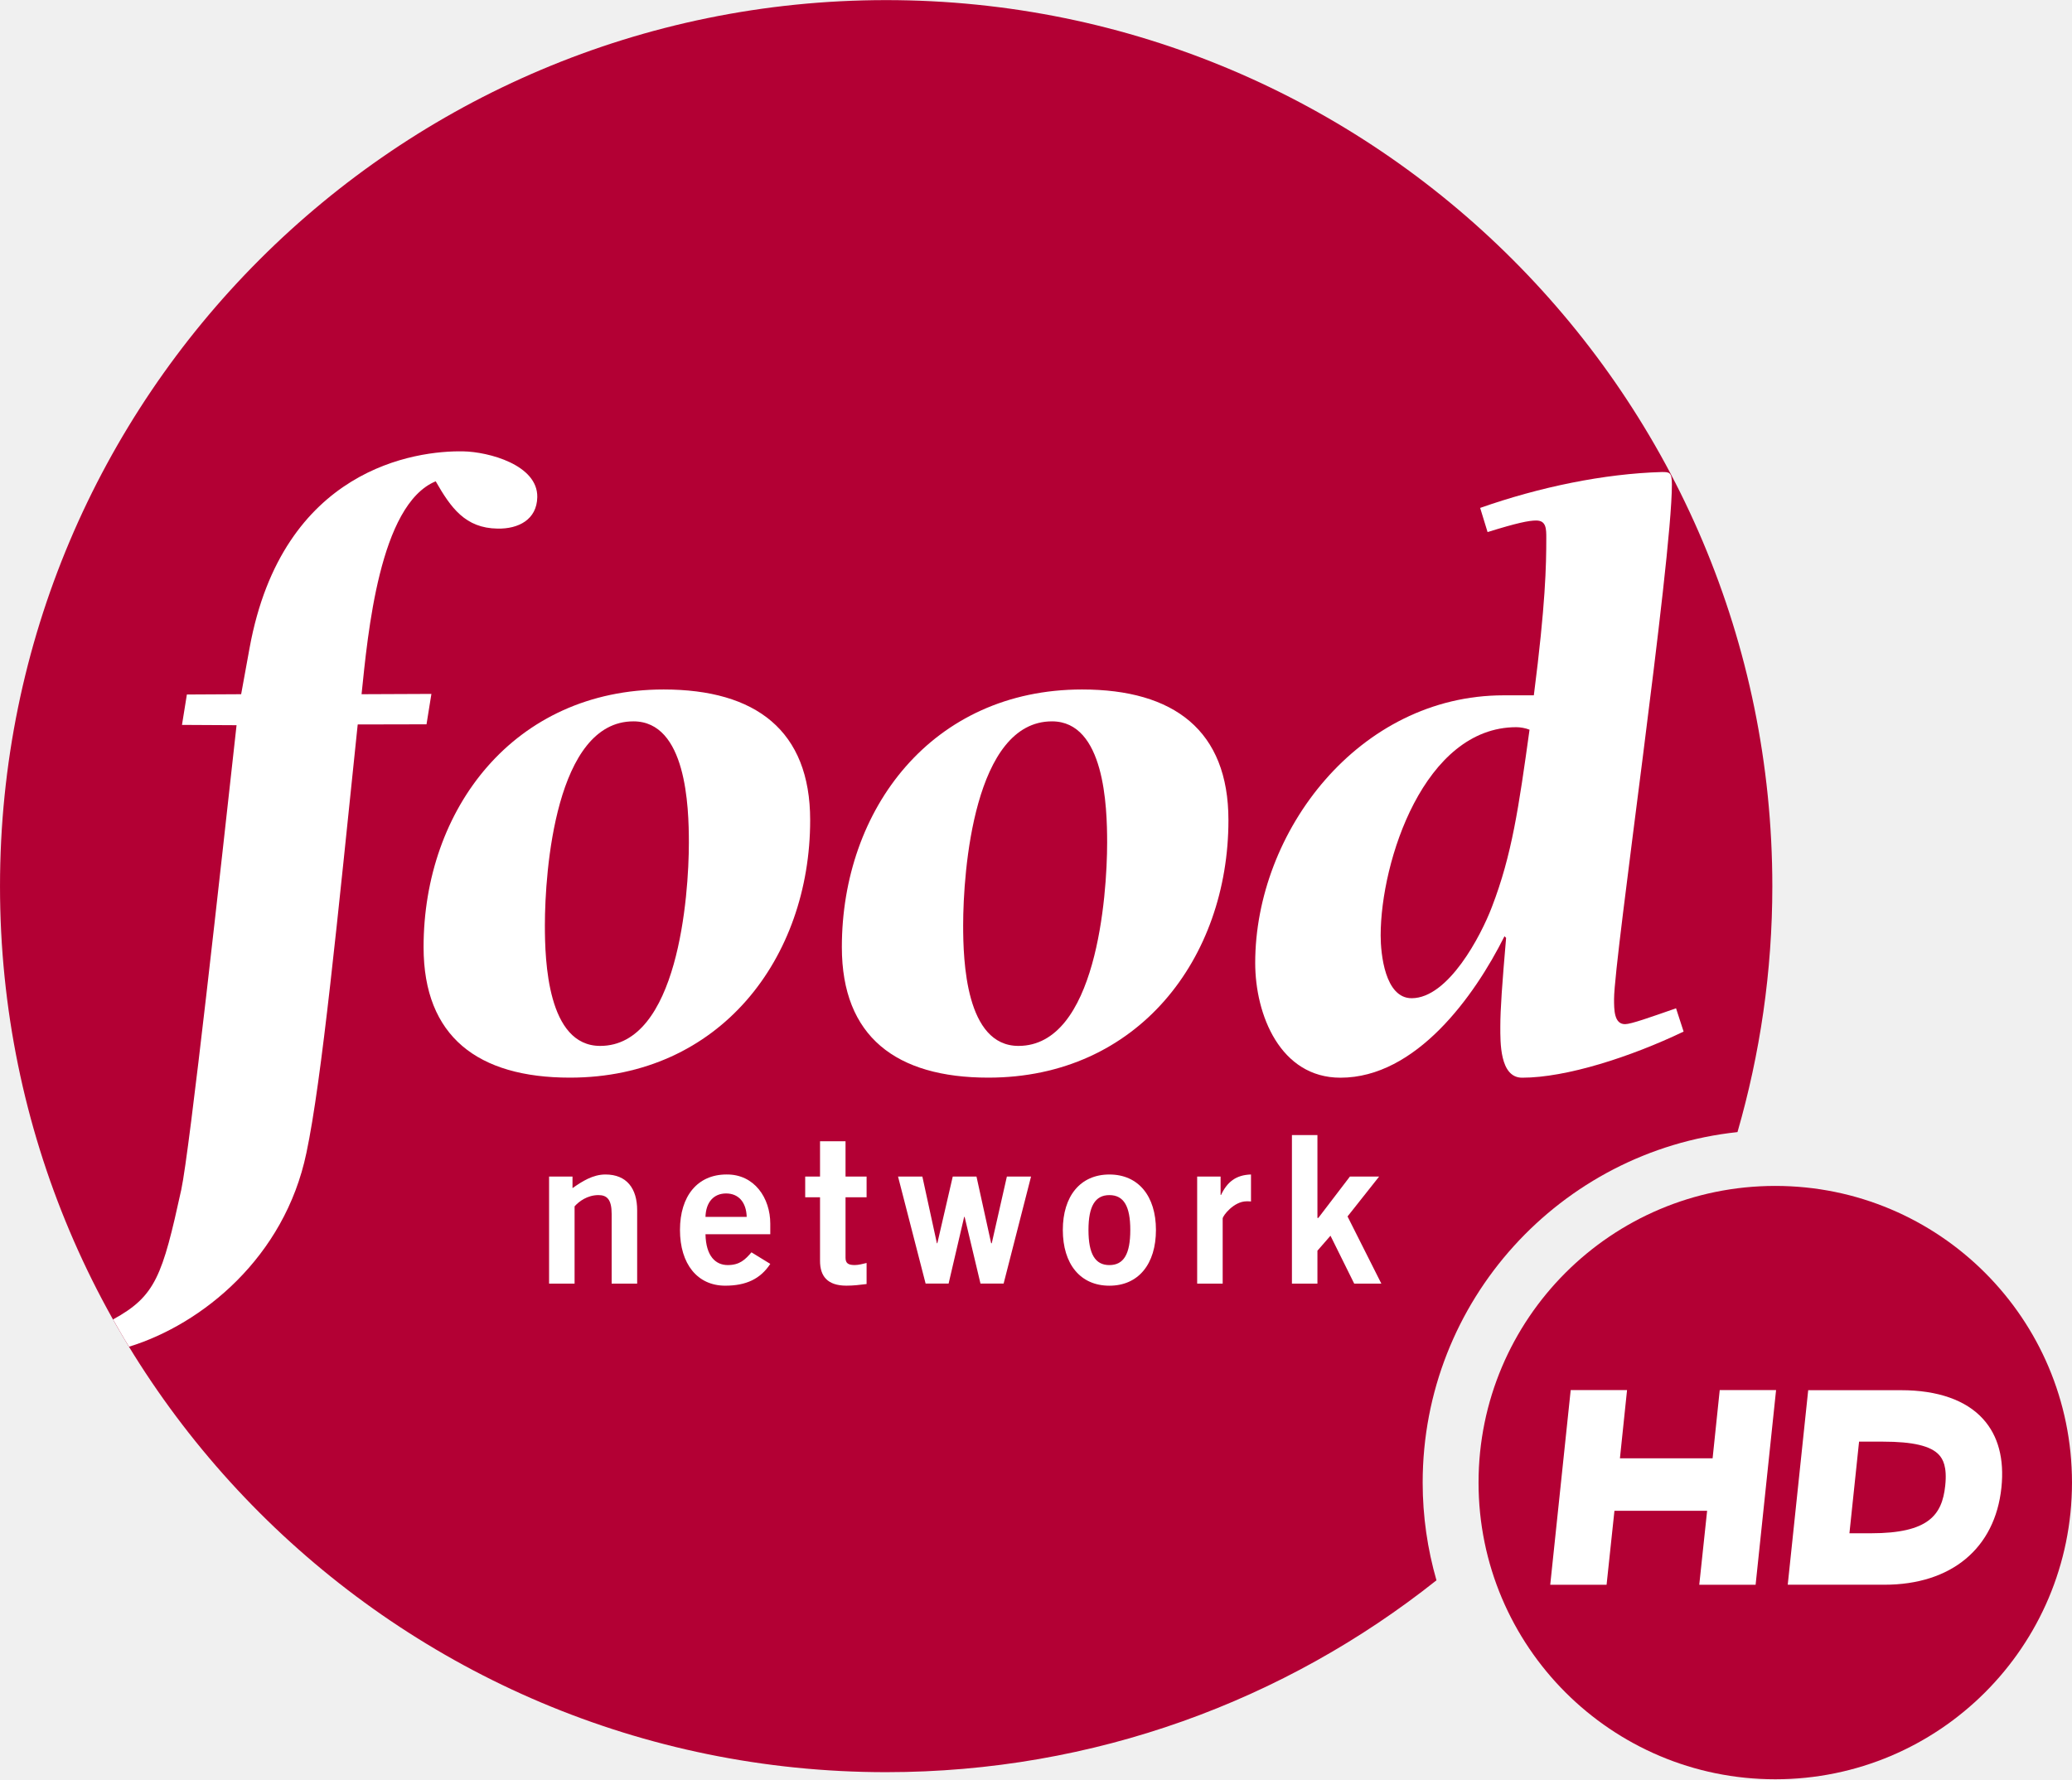
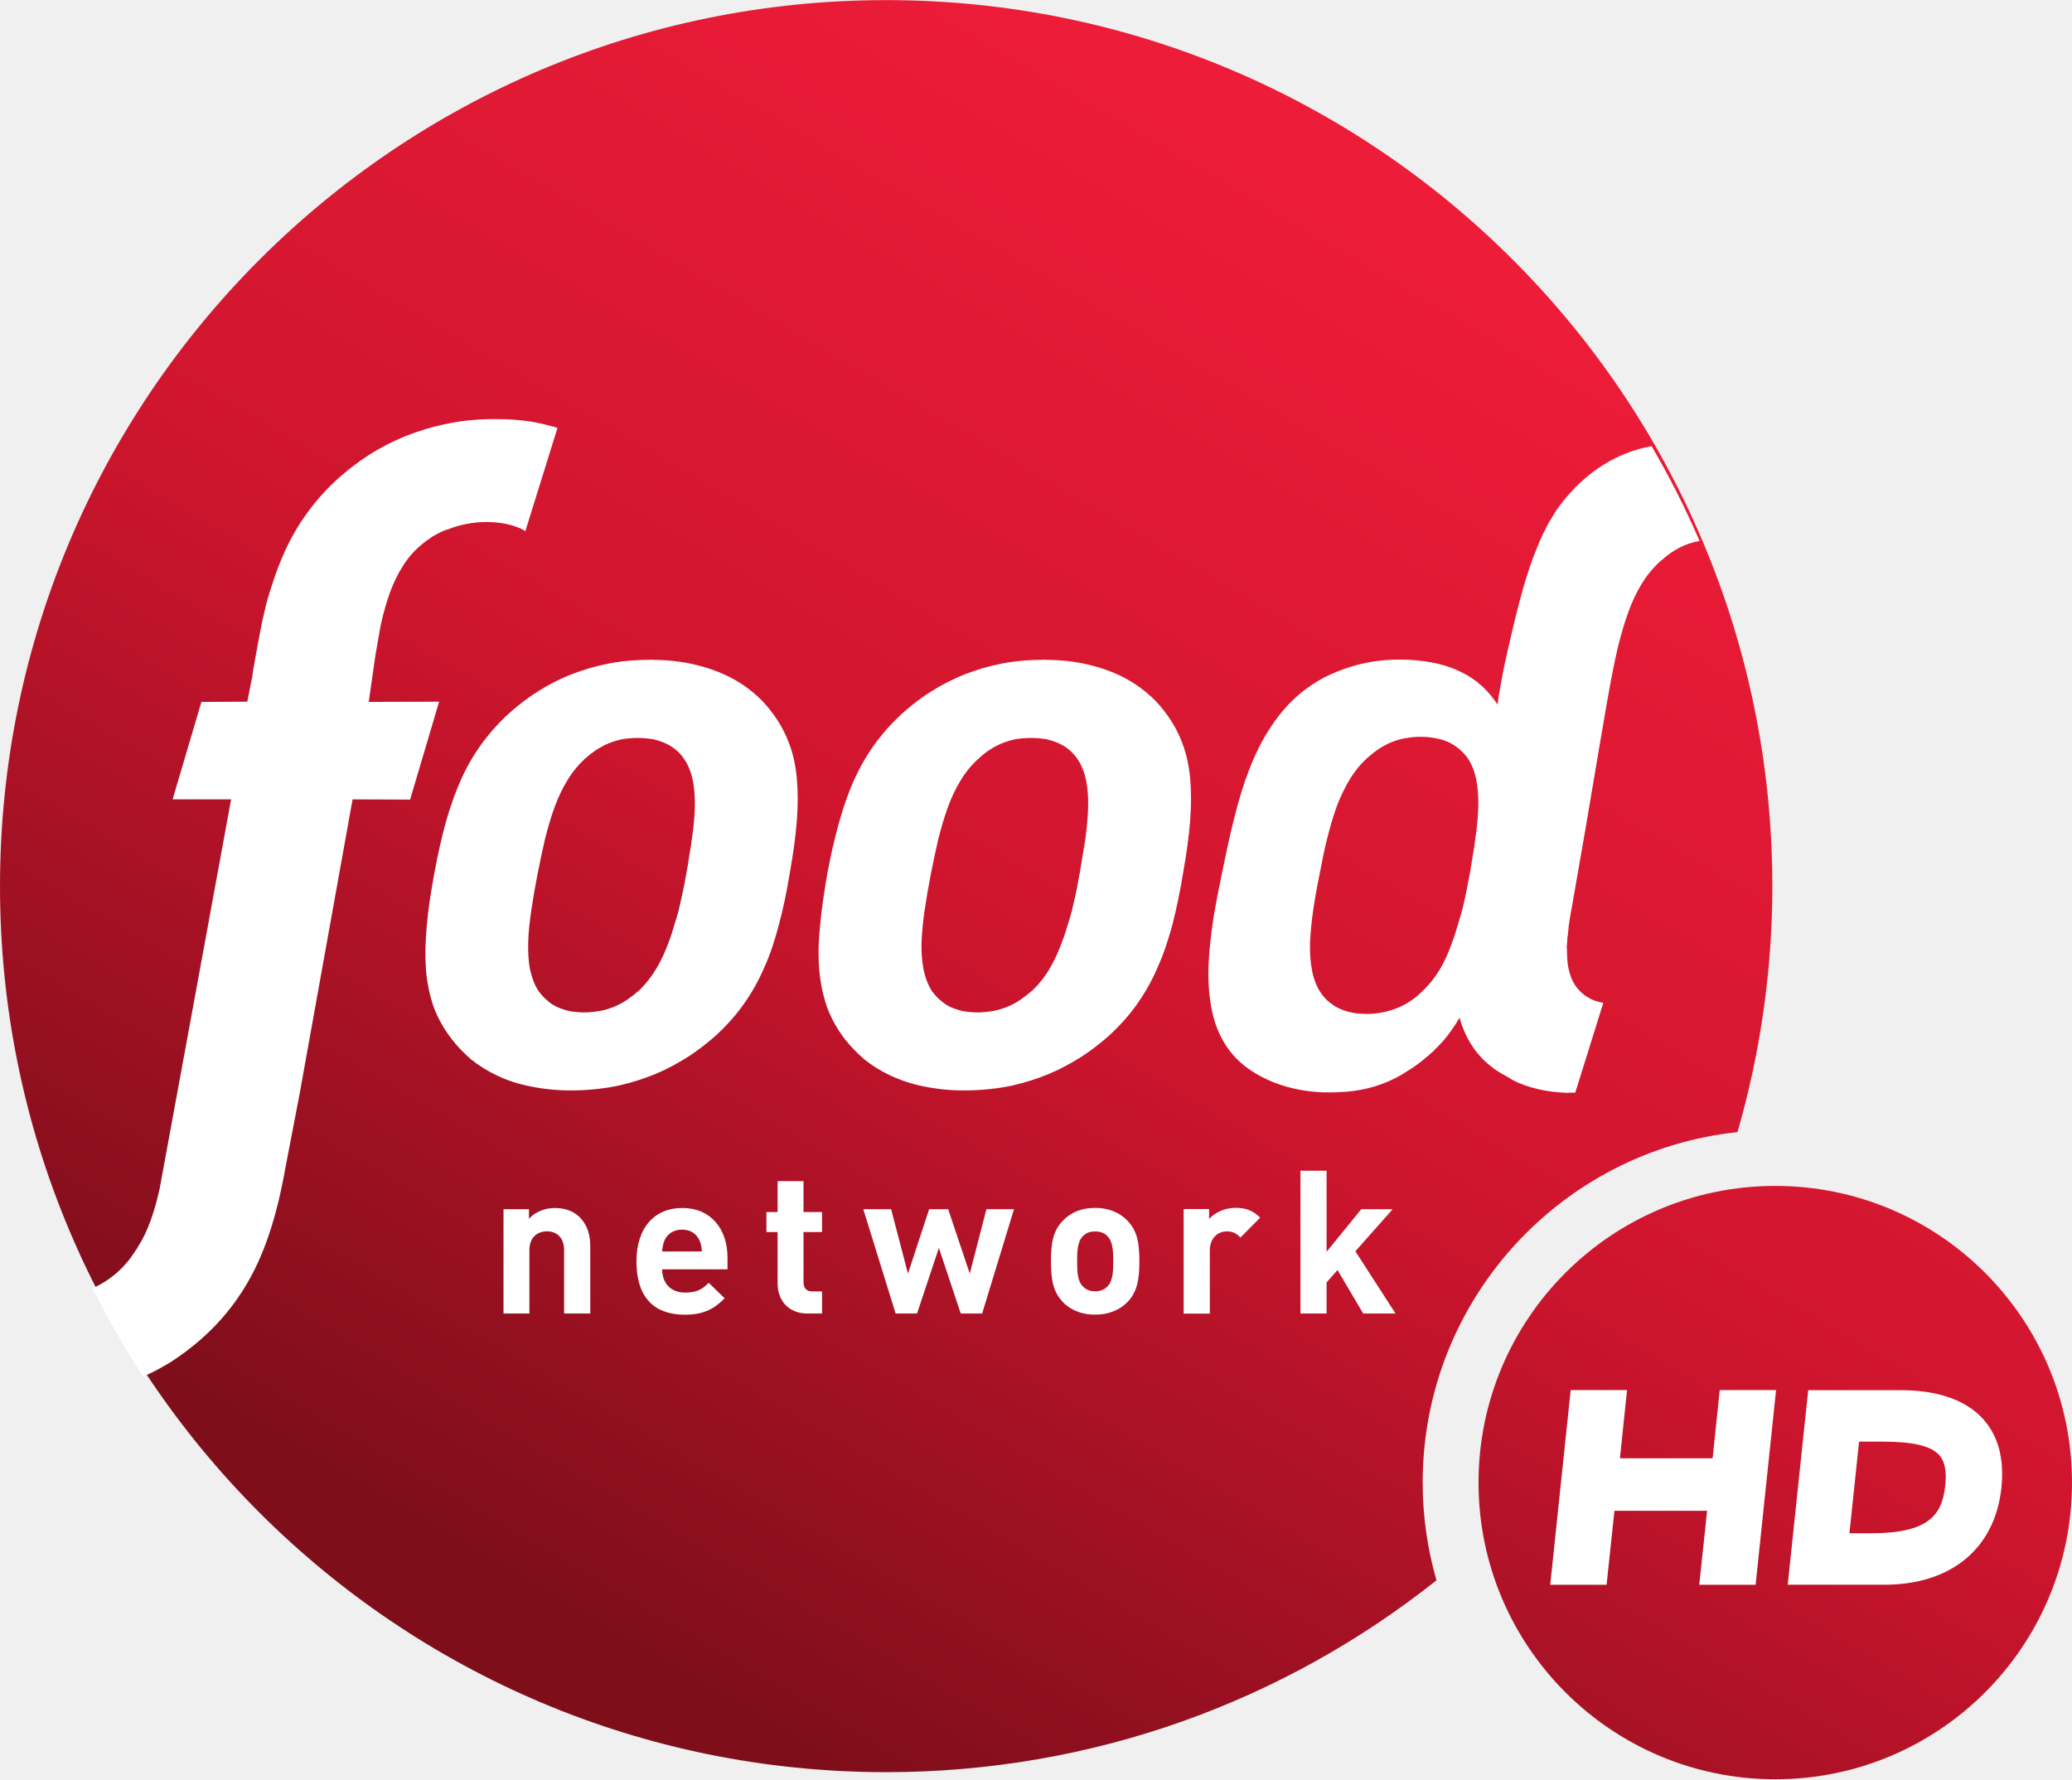
<svg xmlns="http://www.w3.org/2000/svg" height="549.632" viewBox="0 0 600 515.28" width="640">
-   <path d="m411.97 429.386c0-52.688 39.934-96.057 91.162-101.51 6.527-22.63 10.091-46.504 10.091-71.195 0-141.75-114.91-256.65-256.61-256.65-141.75 0-256.61 114.91-256.61 256.65 0 141.7 114.87 256.57 256.61 256.57 60.245 0 115.6-20.783 159.35-55.565-2.576-8.975-3.993-18.464-3.993-28.298" fill="#b30034" />
-   <g fill="#fff">
-     <path d="m88.727 333.916c4.466-21.084 9.018-67.889 14.857-124.1l19.924-.043 1.417-8.803-20.225.086c1.804-17.391 5.153-54.921 21.47-61.662 4.38 7.643 8.545 13.569 17.906 13.698 6.012.129 11.379-2.576 11.508-9.103.172-9.361-14.127-13.14-21.47-13.269-13.612-.258-52.301 4.809-61.834 56.896l-2.448 13.44-15.716.086-1.417 8.803 15.802.086c-4.509 40.793-13.569 123.28-16.017 134.57-5.453 24.862-7.386 30.788-19.753 37.53 1.503 2.662 3.006 5.282 4.638 7.901 21.17-6.527 45.044-25.85 51.357-56.123" />
-     <path d="m122.659 274.316c0-39.977 26.151-74.63 69.52-74.63 26.666 0 42.425 11.894 42.425 37.83 0 39.977-26.151 74.587-69.563 74.587-26.623 0-42.382-11.852-42.382-37.787m76.82-30.273c0-10.434-.73-35.125-16.06-35.125-22.501 0-25.635 43.327-25.635 59.086 0 10.177.73 34.91 16.017 34.91 22.501 0 25.678-43.37 25.678-58.871" />
-     <path d="m243.78 274.316c0-39.977 26.151-74.63 69.563-74.63 26.623 0 42.382 11.894 42.382 37.83 0 39.977-26.151 74.587-69.52 74.587-26.666 0-42.425-11.852-42.425-37.787m76.82-30.273c0-10.434-.73-35.125-15.974-35.125-22.544 0-25.721 43.327-25.721 59.086 0 10.177.73 34.91 16.017 34.91 22.544 0 25.678-43.37 25.678-58.871" />
-     <path d="m487.53 298.766c-15.244 7.3-33.923 13.354-46.762 13.354-6.527 0-6.312-10.434-6.312-14.771 0-5.11.515-12.152 1.675-25.721l-.472-.472c-8.717 17.434-25.635 40.965-47.492 40.965-17.434 0-24.691-18.207-24.691-33.236 0-38.045 30.015-77.507 71.968-77.507h8.717c3.392-26.408 3.607-37.573 3.607-45.56 0-2.662 0-5.067-2.92-5.067-2.147 0-5.539.687-14.084 3.349l-2.147-6.999c17.219-6.055 35.898-9.919 52.602-10.392 2.19 0 2.92 0 2.92 3.607 0 22.286-16.747 137.41-16.747 149 0 3.135 0 7.3 3.178 7.3 1.718 0 7.257-1.975 14.771-4.595l2.19 6.742m-55.522-36.07c5.797-15.029 7.772-28.813 10.907-51.357-1.159-.472-2.662-.73-3.822-.73-26.666 0-39.29 38.775-39.29 60.331 0 5.325 1.245 18.164 8.975 18.164 10.649 0 20.096-18.164 23.231-26.408" />
-     <path d="m158.999 371.756v-31.003h6.785v3.349c2.748-1.932 5.883-3.95 9.533-3.95 6.183 0 9.189 4.079 9.189 10.349v21.255h-7.386v-20.182c0-4.165-1.331-5.453-3.822-5.453-3.22 0-5.668 1.846-6.913 3.264v22.372h-7.386z" />
-     <path d="m204.292 357.456c.129 6.441 3.006 8.932 6.441 8.932 3.478 0 5.067-1.589 6.87-3.693l5.453 3.349c-2.877 4.38-7.042 6.312-13.054 6.312-8.03 0-13.097-6.269-13.097-16.146 0-9.79 5.067-16.06 13.483-16.06 8.073-.086 12.667 6.827 12.667 14.256v3.049h-18.765m11.937-5.024c-.129-4.294-2.405-6.785-5.969-6.785s-5.84 2.49-5.969 6.785h11.937z" />
-     <path d="m237.46 340.746v-10.22h7.386v10.22h6.098v6.012h-6.098v17.52c0 1.632.859 2.104 2.662 2.104 1.159 0 2.319-.344 3.435-.601v6.098c-2.061.258-3.822.472-5.84.472-5.496 0-7.643-2.748-7.643-7.171v-18.421h-4.294v-6.012h4.294z" />
-     <path d="m260.05 340.746h7.042l4.208 19.323h.129l4.466-19.323h6.87l4.251 19.323h.172l4.38-19.323h6.999l-7.944 31.003h-6.699l-4.595-19.323h-.129l-4.509 19.323h-6.656l-7.987-31.003z" />
-     <path d="m321.25 340.156c8.416 0 13.483 6.269 13.483 16.06 0 9.876-5.067 16.146-13.483 16.146-8.416 0-13.483-6.269-13.483-16.146 0-9.79 5.067-16.06 13.483-16.06m0 5.969c-4.122 0-6.055 3.22-6.055 10.091 0 6.956 1.932 10.177 6.055 10.177 4.165 0 6.055-3.22 6.055-10.177 0-6.87-1.889-10.091-6.055-10.091" />
-     <path d="m346.67 371.756v-31.003h6.785v5.325h.129c1.761-3.736 4.294-5.797 8.674-5.926v7.815c-.386-.043-.773-.043-1.288-.043-3.693 0-6.913 4.208-6.913 4.981v18.851h-7.386z" />
-     <path d="m374.11 371.756v-43.026h7.386v24.004h.258l9.146-11.98h8.459l-9.146 11.551 9.79 19.452h-7.858l-6.87-13.87-3.779 4.337v9.533h-7.386z" />
+   <clipPath id="a">
+     <path d="m640.093 421.285h7.456v7.456h-7.456z" />
+   </clipPath>
+   <linearGradient id="b" gradientTransform="matrix(233.7711 -410.0899 410.0899 233.7711 144.4069 455.5075)" gradientUnits="userSpaceOnUse" spreadMethod="pad" x1="0" x2="1" y1="0" y2="0">
+     <stop offset="0" stop-color="#7f0e1b" />
+     <stop offset=".5" stop-color="#cf152e" />
+     <stop offset="1" stop-color="#ed1c38" />
+   </linearGradient>
+   <g fill="url(#b)" stroke-width=".642">
+     <path d="m411.97 429.386c0-52.688 39.934-96.057 91.162-101.51 6.527-22.63 10.091-46.504 10.091-71.195 0-141.75-114.91-256.65-256.61-256.65-141.75 0-256.61 114.91-256.61 256.65 0 141.7 114.87 256.57 256.61 256.57 60.245 0 115.6-20.783 159.35-55.565-2.576-8.975-3.993-18.464-3.993-28.298" fill="url(#b)" stroke-width=".642" />
+     <path d="m428.15 429.386c0 47.449 38.474 85.924 85.923 85.924s85.923-38.474 85.923-85.924c0-47.449-38.474-85.923-85.923-85.923s-85.923 38.474-85.923 85.923" fill="url(#b)" stroke-width=".642" />
  </g>
-   <path d="m428.15 429.386c0 47.449 38.474 85.924 85.923 85.924s85.923-38.474 85.923-85.924c0-47.449-38.474-85.923-85.923-85.923s-85.923 38.474-85.923 85.923" fill="#b30034" />
  <path d="m495.93 422.346h-26.838l2.061-19.753h-16.317l-5.926 56.381h16.317l2.276-21.427h26.838l-2.276 21.427h16.317l5.926-56.381h-16.317z" fill="#fff" />
  <path d="m538.34 417.526h6.913c8.717 0 13.913 1.245 16.274 3.865 1.031 1.159 2.362 3.306 1.761 8.889-.902 8.502-4.809 13.784-21.513 13.784h-6.226l2.791-26.537zm35.941-6.527c-4.938-5.496-13.183-8.373-23.746-8.373h-26.924l-5.926 56.338h27.997c19.366 0 32.033-10.52 33.88-28.126.859-8.287-.902-14.986-5.282-19.838" fill="#fff" />
+   <g clip-path="url(#a)" transform="matrix(68.83303 0 0 -68.83303 -44059.541 29513.604)">
+     <g transform="translate(644.6022 424.9468)">
+       <path d="m0 0c-.005-.022-.011-.043-.017-.063.009.027.017.055.024.085.01.041.018.085.026.131.004.023.008.046.012.068-.004-.024-.009-.047-.013-.072-.01-.052-.02-.102-.032-.149" fill="#1b1a1b" />
+     </g>
+     <g transform="translate(644.6707 425.377)">
+       <path d="m0 0c-.001-.041-.005-.085-.011-.132-.004-.025-.008-.051-.013-.078-.003-.022-.007-.044-.011-.067-.008-.046-.017-.09-.027-.132-.006-.029-.014-.058-.023-.085-.007-.024-.014-.048-.023-.07-.015-.042-.032-.081-.053-.116-.02-.035-.045-.066-.073-.093-.016-.014-.033-.027-.05-.039s-.035-.021-.053-.029c-.019-.008-.039-.014-.059-.018-.021-.004-.042-.006-.065-.007-.022 0-.043.002-.063.005-.019.004-.037.01-.053.017s-.03.016-.043.028c-.014.011-.025.024-.036.038-.017.026-.029.057-.036.091-.007.035-.01.074-.009.116.002.042.006.087.013.135s.016.099.026.151.021.102.032.15c.012.047.025.092.04.133s.033.079.054.113c.021.035.046.065.075.091.015.014.031.027.048.038s.034.02.052.027.037.013.057.017c.02.003.041.005.064.005.022 0 .043-.002.062-.005.019-.004.037-.01.053-.017s.031-.016.044-.027.025-.023.035-.038c.018-.026.03-.056.037-.09.007-.033.01-.071.009-.112m.395.27c-.018.047-.042.09-.074.131-.021.028-.047.056-.078.081-.031.026-.067.049-.108.069-.042.02-.088.036-.141.048-.052.012-.11.018-.174.019-.065 0-.126-.005-.183-.016-.056-.011-.109-.027-.158-.046-.048-.02-.093-.042-.134-.068-.041-.025-.077-.053-.11-.081-.048-.041-.088-.085-.124-.132-.035-.047-.065-.097-.091-.153-.026-.055-.047-.116-.066-.182-.019-.067-.036-.14-.051-.22-.014-.082-.025-.155-.031-.223-.007-.068-.008-.129-.003-.186.005-.056.016-.107.033-.156.018-.048.043-.092.075-.134.023-.029.05-.057.081-.084.032-.026.069-.049.111-.069.042-.019.09-.036.144-.046.054-.011.113-.017.18-.016.066.001.128.008.186.02.057.013.11.03.16.051.049.021.094.046.135.072.041.027.077.055.11.084.047.043.087.087.121.135s.063.099.087.155c.025.055.045.116.063.182.017.067.032.139.045.219.014.079.024.151.029.216s.005.125 0 .179c-.005.055-.016.105-.034.151" fill="#fff" />
+     </g>
+     <g transform="translate(640.9393 423.1366)">
+       <path d="m0 0c .053.047.099.097.139.152.039.053.073.111.102.175.028.062.052.13.073.209.017.062.029.122.042.193l.058.302.223 1.24.242-.001.122.412-.296-.001.028.196c.001.005.005.03.01.057.006.033.012.071.014.077.011.05.024.093.037.13.015.041.033.078.054.111.022.035.047.064.076.088.016.014.034.027.051.038.019.011.037.02.055.027.002 0 .003.001.005.001l.003.001c.025.01.049.017.074.022.028.006.057.009.087.009h.003c.028 0 .056-.003.081-.008.024-.005.046-.013.067-.022.003-.002.006-.003.008-.005l.006-.003.135.434-.003.001c-.021.006-.042.012-.065.017-.059.013-.122.019-.189.019h-.009c-.068 0-.135-.006-.201-.02-.059-.012-.118-.03-.176-.053-.053-.022-.103-.048-.149-.077-.043-.028-.084-.059-.122-.092-.052-.046-.096-.094-.136-.149-.038-.051-.071-.107-.1-.172-.018-.04-.035-.085-.051-.135-.011-.033-.022-.069-.032-.113-.013-.053-.026-.128-.038-.193l-.006-.035c-.003-.015-.005-.029-.007-.044l-.021-.106-.193-.001-.121-.41h.246c-.017-.092-.299-1.632-.301-1.64-.012-.052-.024-.095-.038-.133-.015-.042-.033-.079-.055-.113-.001-.002-.002-.004-.003-.006l-.003-.003c-.044-.073-.108-.129-.183-.162.064-.129.136-.253.213-.372.042.019.082.04.12.064.043.028.085.06.124.094" fill="#fff" />
+     </g>
+     <g transform="translate(642.9478 424.9468)">
+       <path d="m0 0c-.005-.021-.011-.042-.017-.062.009.026.017.054.024.084.009.041.018.085.026.131.004.023.008.045.012.067-.005-.023-.009-.047-.013-.071-.01-.052-.021-.102-.032-.149" fill="#1b1a1b" />
+     </g>
+     <g transform="translate(643.0161 425.377)">
+       <path d="m0 0c-.001-.041-.005-.085-.012-.132-.003-.025-.007-.051-.012-.078-.003-.022-.007-.044-.011-.068-.008-.045-.017-.089-.027-.131-.006-.029-.014-.057-.023-.084-.007-.025-.014-.049-.023-.072-.015-.041-.032-.08-.053-.115s-.045-.066-.073-.093c-.016-.014-.033-.027-.05-.039s-.035-.021-.053-.029c-.019-.008-.039-.014-.059-.018-.021-.004-.042-.006-.065-.007-.022 0-.043.002-.063.005-.019.004-.037.01-.053.017s-.031.016-.043.028c-.014.011-.025.024-.036.038-.018.026-.029.057-.037.092-.007.034-.009.073-.008.115s.006.087.013.135.016.099.026.151.021.102.032.15c.012.047.025.092.04.133s.033.079.054.113c.021.035.046.065.074.091.016.014.033.027.049.038.017.01.034.02.052.027s.037.013.057.017c.02.003.041.005.064.005.022 0 .043-.002.062-.005.019-.004.037-.01.053-.017s.031-.016.044-.027.025-.023.035-.038c.018-.026.03-.056.037-.09.007-.033.01-.071.009-.112m.395.27c-.018.047-.042.09-.074.131-.021.028-.047.056-.078.081-.031.026-.067.049-.108.069-.042.02-.088.036-.141.048-.052.012-.11.018-.175.019-.064 0-.125-.005-.182-.016-.056-.011-.109-.027-.158-.046-.049-.02-.093-.042-.134-.068-.041-.025-.077-.053-.11-.081-.048-.041-.088-.085-.124-.132-.035-.047-.065-.097-.091-.153-.025-.055-.047-.116-.066-.182-.019-.067-.035-.14-.05-.221s-.026-.154-.032-.222-.007-.129-.003-.185c.005-.057.016-.108.033-.157.018-.047.043-.092.076-.134.022-.029.049-.057.08-.084.032-.026.069-.049.111-.069s.09-.036.144-.046c.054-.011.113-.017.18-.016.066.001.128.008.185.02.058.013.111.03.161.051.049.021.094.046.135.072.041.027.077.055.11.084.047.043.087.087.121.135s.063.099.087.155c.025.055.045.116.062.182.018.066.033.139.046.219.014.079.024.151.029.216s.005.125 0 .179c-.005.055-.016.105-.034.151" fill="#fff" />
+     </g>
+     <g transform="translate(646.3121 425.3788)">
+       <path d="m0 0c-.001-.041-.005-.086-.012-.133-.003-.026-.007-.052-.012-.079-.003-.022-.007-.045-.011-.068-.009-.046-.017-.091-.027-.133-.007-.03-.015-.058-.024-.086-.007-.024-.014-.048-.023-.071-.015-.043-.032-.082-.053-.117s-.046-.066-.075-.093c-.016-.016-.032-.029-.049-.04-.018-.012-.036-.022-.055-.029-.019-.008-.038-.014-.059-.018s-.043-.007-.065-.007c-.023 0-.044.001-.064.005-.019.004-.037.009-.054.017-.016.007-.03.016-.043.027-.014.011-.026.024-.036.039-.018.026-.03.058-.037.092-.007.036-.01.075-.009.117.002.043.006.089.013.137s.016.099.027.152c.01.053.02.104.032.151.012.048.025.093.04.135.016.042.034.08.055.115.021.034.046.065.075.091.016.014.032.027.049.038s.034.02.053.028c.018.007.037.013.057.016.021.004.042.006.064.006.023 0 .044-.002.063-.006.019-.003.037-.009.054-.016.016-.008.031-.017.044-.028s.025-.023.036-.038c.018-.026.03-.056.037-.091.007-.033.01-.072.009-.113m.39 1.322c-.023-.025-.044-.051-.063-.079-.01-.016-.02-.033-.03-.049-.004-.008-.008-.015-.011-.021-.001-.001-.002-.003-.002-.005-.006-.01-.009-.017-.012-.022-.008-.018-.016-.036-.024-.056-.023-.055-.043-.115-.061-.179s-.035-.132-.051-.203c-.017-.071-.032-.139-.043-.204-.005-.026-.009-.051-.012-.076-.02.029-.04.054-.064.076-.026.024-.055.044-.086.059-.031.016-.066.028-.103.037-.037.008-.078.014-.121.016-.042.002-.083.001-.124-.004s-.081-.013-.119-.025-.075-.027-.11-.044c-.034-.018-.066-.039-.095-.062-.052-.042-.096-.092-.132-.148-.037-.055-.067-.117-.092-.182s-.045-.133-.062-.202c-.018-.069-.032-.138-.046-.205s-.028-.137-.04-.207c-.011-.07-.019-.139-.022-.207-.002-.068.002-.133.015-.193s.036-.115.071-.162c.019-.026.043-.05.07-.071.028-.021.059-.04.093-.055.034-.016.071-.028.11-.037s.08-.014.122-.016c.047-.001.09.001.131.006.041.006.08.015.117.029.038.014.074.032.11.056.02.012.041.027.061.043.006.005.013.011.02.017h.001c.006.006.012.011.019.017.002.002.005.005.008.007l.001.002c.013.012.025.025.038.039.027.032.05.065.069.098.015-.053.039-.103.072-.145.021-.026.046-.05.075-.071.019-.013.04-.025.062-.037.005-.003.01-.007.016-.01.031-.016.066-.028.103-.037s.078-.014.122-.016c.013 0 .025.001.037.001l.118.378c-.003 0-.006 0-.008.001-.016.004-.031.008-.045.015-.013.007-.026.015-.036.024-.011.01-.021.021-.03.034-.014.022-.024.049-.029.078-.004.023-.005.048-.005.074 0 .001 0 .003-.001.004 0 0 .001.02.002.03 0 .007.001.017.003.028.002.025.005.051.01.077.001.006.002.013.003.019.002.012.004.021.004.021s.058.333.058.333c.043.257.097.574.104.607.01.055.021.108.033.158.012.049.026.096.042.14.015.043.034.083.056.119s.048.068.078.095c.017.015.034.029.051.04.018.012.036.021.055.029s.039.013.06.017c-.06.138-.127.271-.202.399-.154-.028-.265-.112-.339-.193" fill="#fff" />
+     </g>
+     <g transform="translate(642.4662 423.2442)">
+       <path d="m0 0v .266c0 .06-.038.08-.072.08-.035 0-.074-.02-.074-.08v-.266h-.109v.439h.107v-.04c.028.03.069.045.109.045.044 0 .079-.014.104-.038.035-.036.045-.077.045-.125v-.281z" fill="#fff" />
+     </g>
+     <g transform="translate(643.0356 423.5523)">
+       <path d="m0 0c-.012.026-.036.045-.073.045s-.062-.019-.074-.045c-.006-.016-.009-.028-.01-.047h.167c-.001.019-.003.031-.01.047m-.157-.122c0-.057.035-.098.096-.098.048 0 .072.013.1.041l.067-.065c-.045-.045-.088-.069-.168-.069-.103 0-.203.047-.203.225 0 .143.078.224.192.224.122 0 .191-.089.191-.209v-.049z" fill="#fff" />
+     </g>
+     <g transform="translate(643.4913 423.2442)">
+       <path d="m0 0c-.089 0-.127.063-.127.126v.217h-.047v.084h.047v.13h.109v-.13h.078v-.084h-.078v-.21c0-.026.012-.04.038-.04h.04v-.093z" fill="#fff" />
+     </g>
+     <g transform="translate(644.2248 423.2442)">
+       <path d="m0 0h-.09l-.092.276-.092-.276h-.09l-.136.439h.117l.071-.271.089.271h.08l.091-.271.07.271h.116z" fill="#fff" />
+     </g>
+     <g transform="translate(644.7513 423.5706)">
+       <path d="m0 0c-.013.013-.03.019-.051.019-.022 0-.038-.006-.051-.019-.023-.023-.025-.061-.025-.106 0-.046.002-.085.025-.107.013-.013.029-.02.051-.02.021 0 .038.007.051.02.023.022.025.061.025.107 0 .045-.002.083-.025.106m.085-.278c-.027-.028-.072-.053-.136-.053-.066 0-.109.025-.136.053-.04.042-.05.092-.05.172 0 .079.01.129.05.17.027.029.07.054.136.054.064 0 .109-.025.136-.054.04-.041.05-.091.05-.17 0-.08-.01-.13-.05-.172" fill="#fff" />
+     </g>
+     <g transform="translate(645.3115 423.5639)">
+       <path d="m0 0c-.017.017-.031.026-.058.026-.034 0-.071-.025-.071-.081v-.265h-.11v.44h.107v-.042c.022.025.064.047.111.047.043 0 .073-.011.104-.041z" fill="#fff" />
+     </g>
+     <g transform="translate(645.8279 423.2442)">
+       <path d="m0 0-.108.183-.046-.052v-.131h-.11v.601h.11v-.341l.146.179h.132l-.157-.177.169-.262z" fill="#fff" />
+     </g>
+   </g>
</svg>
